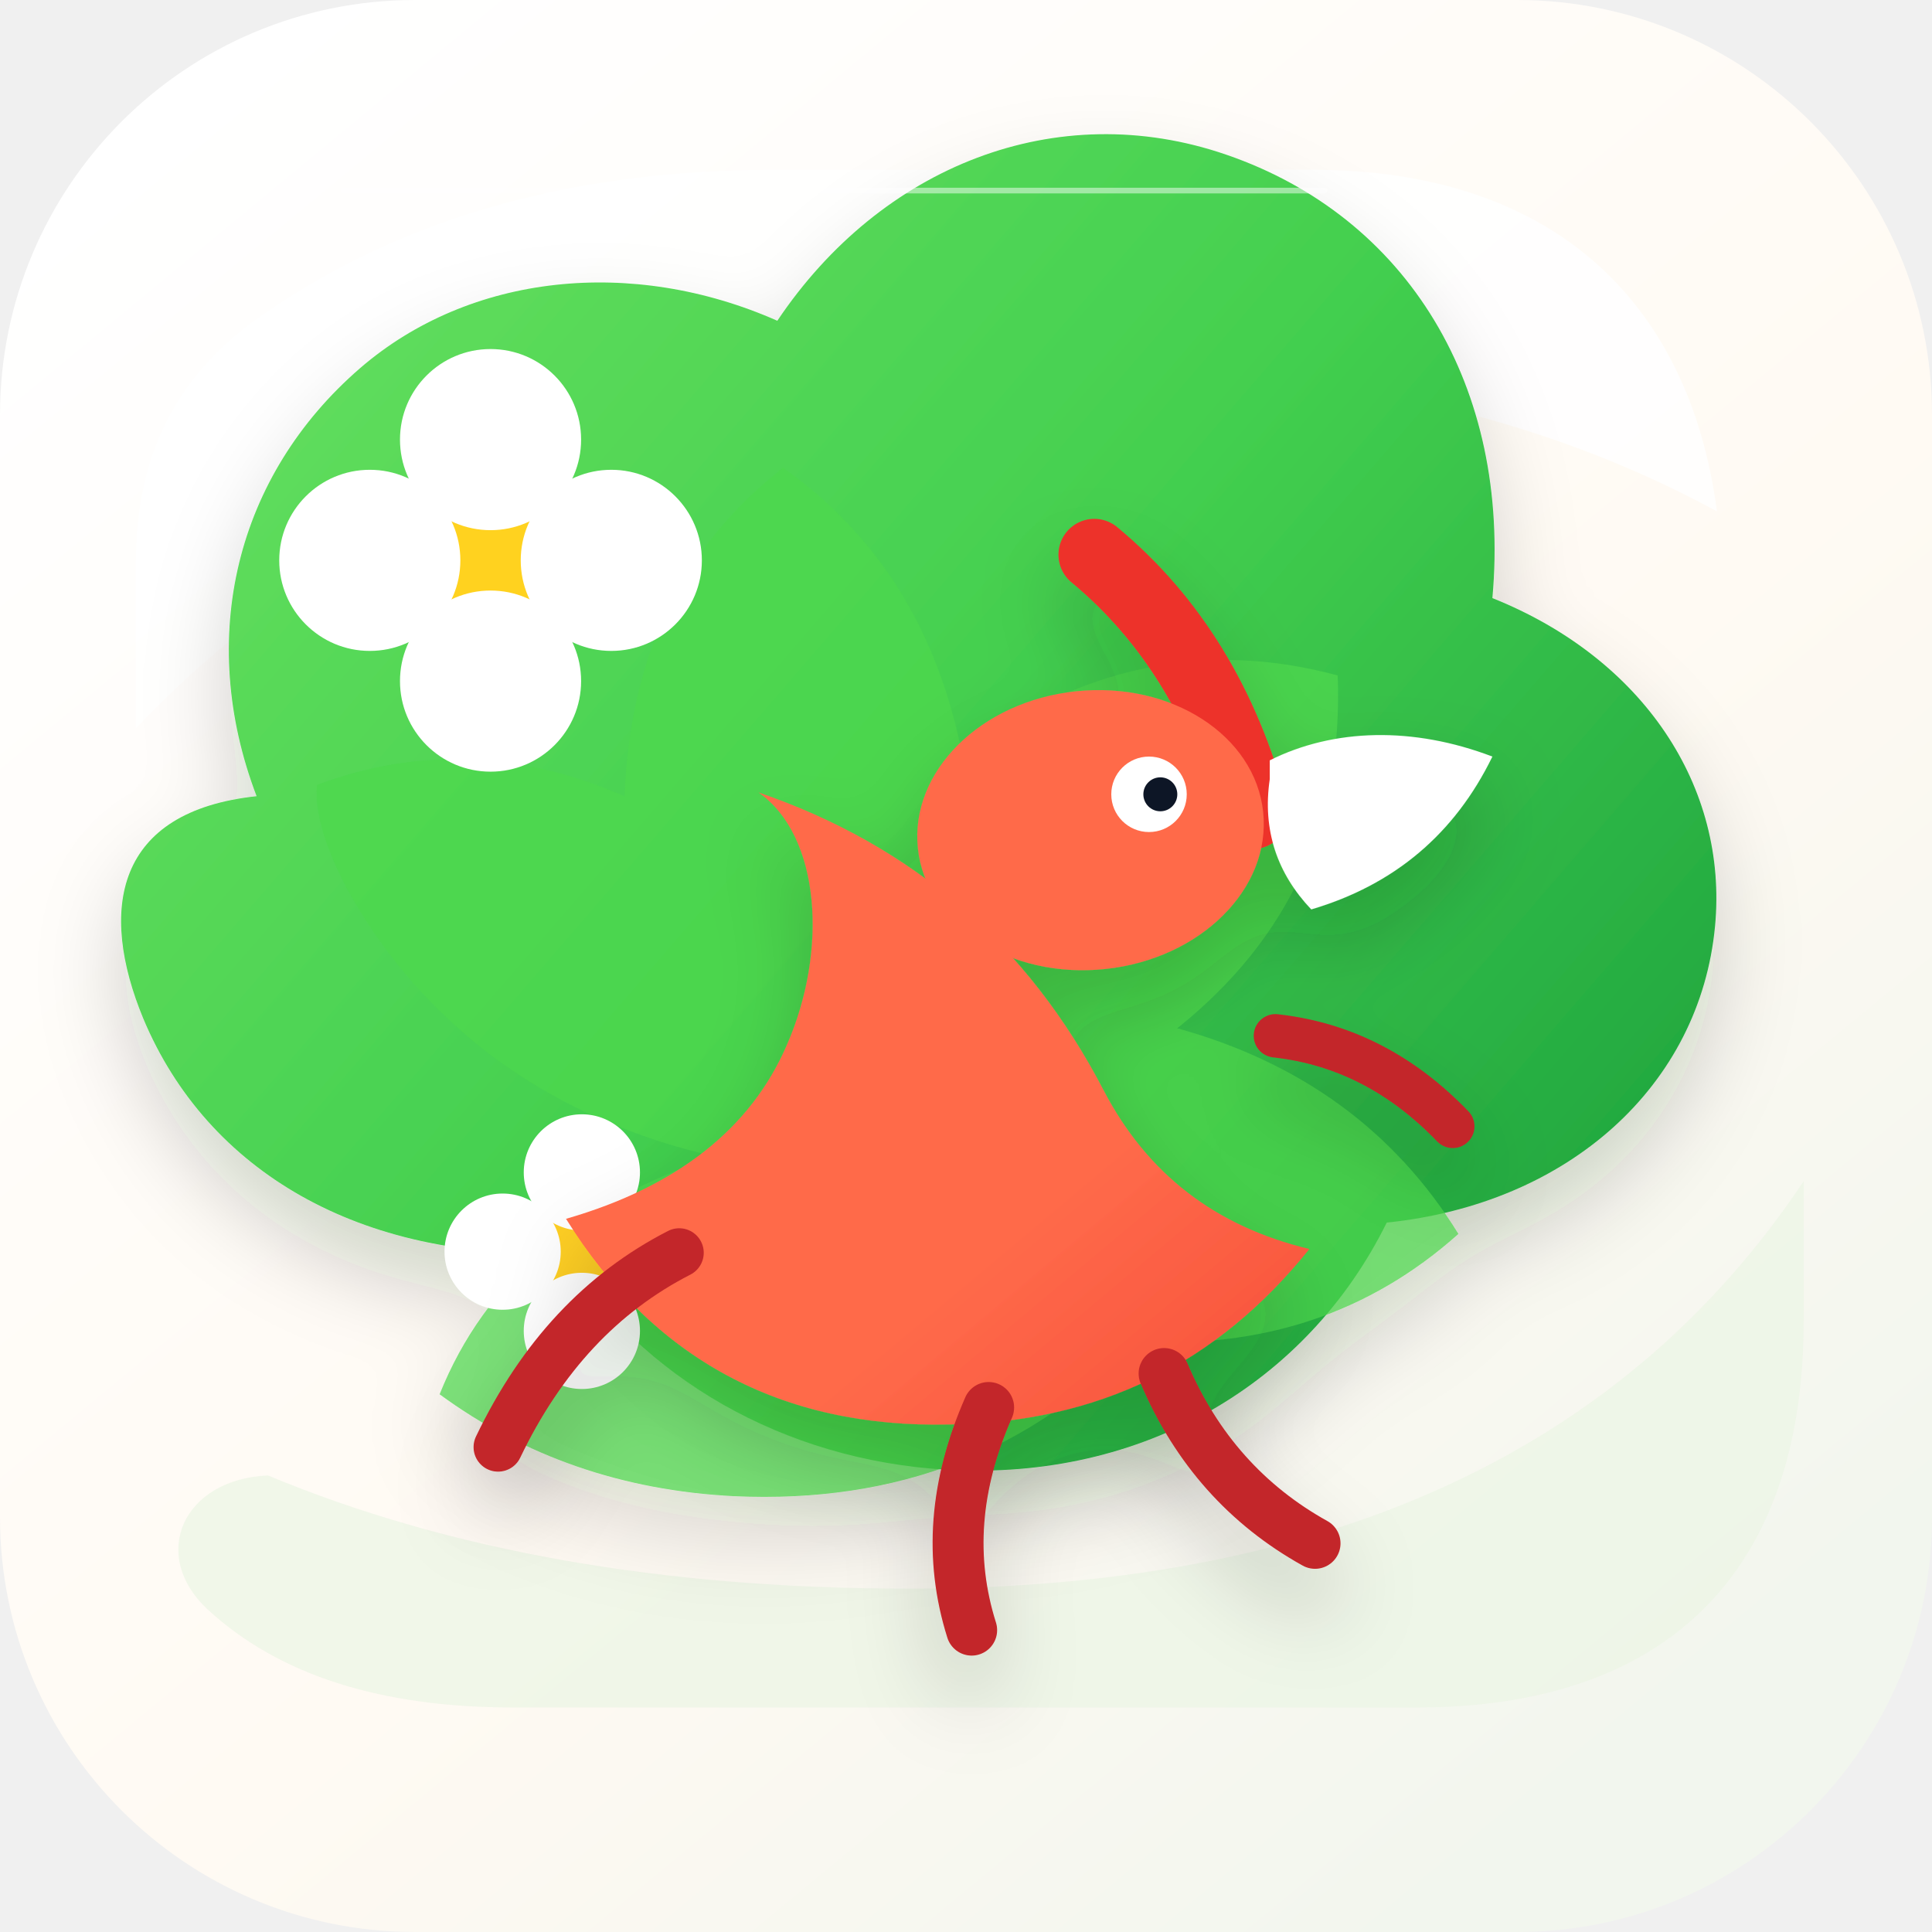
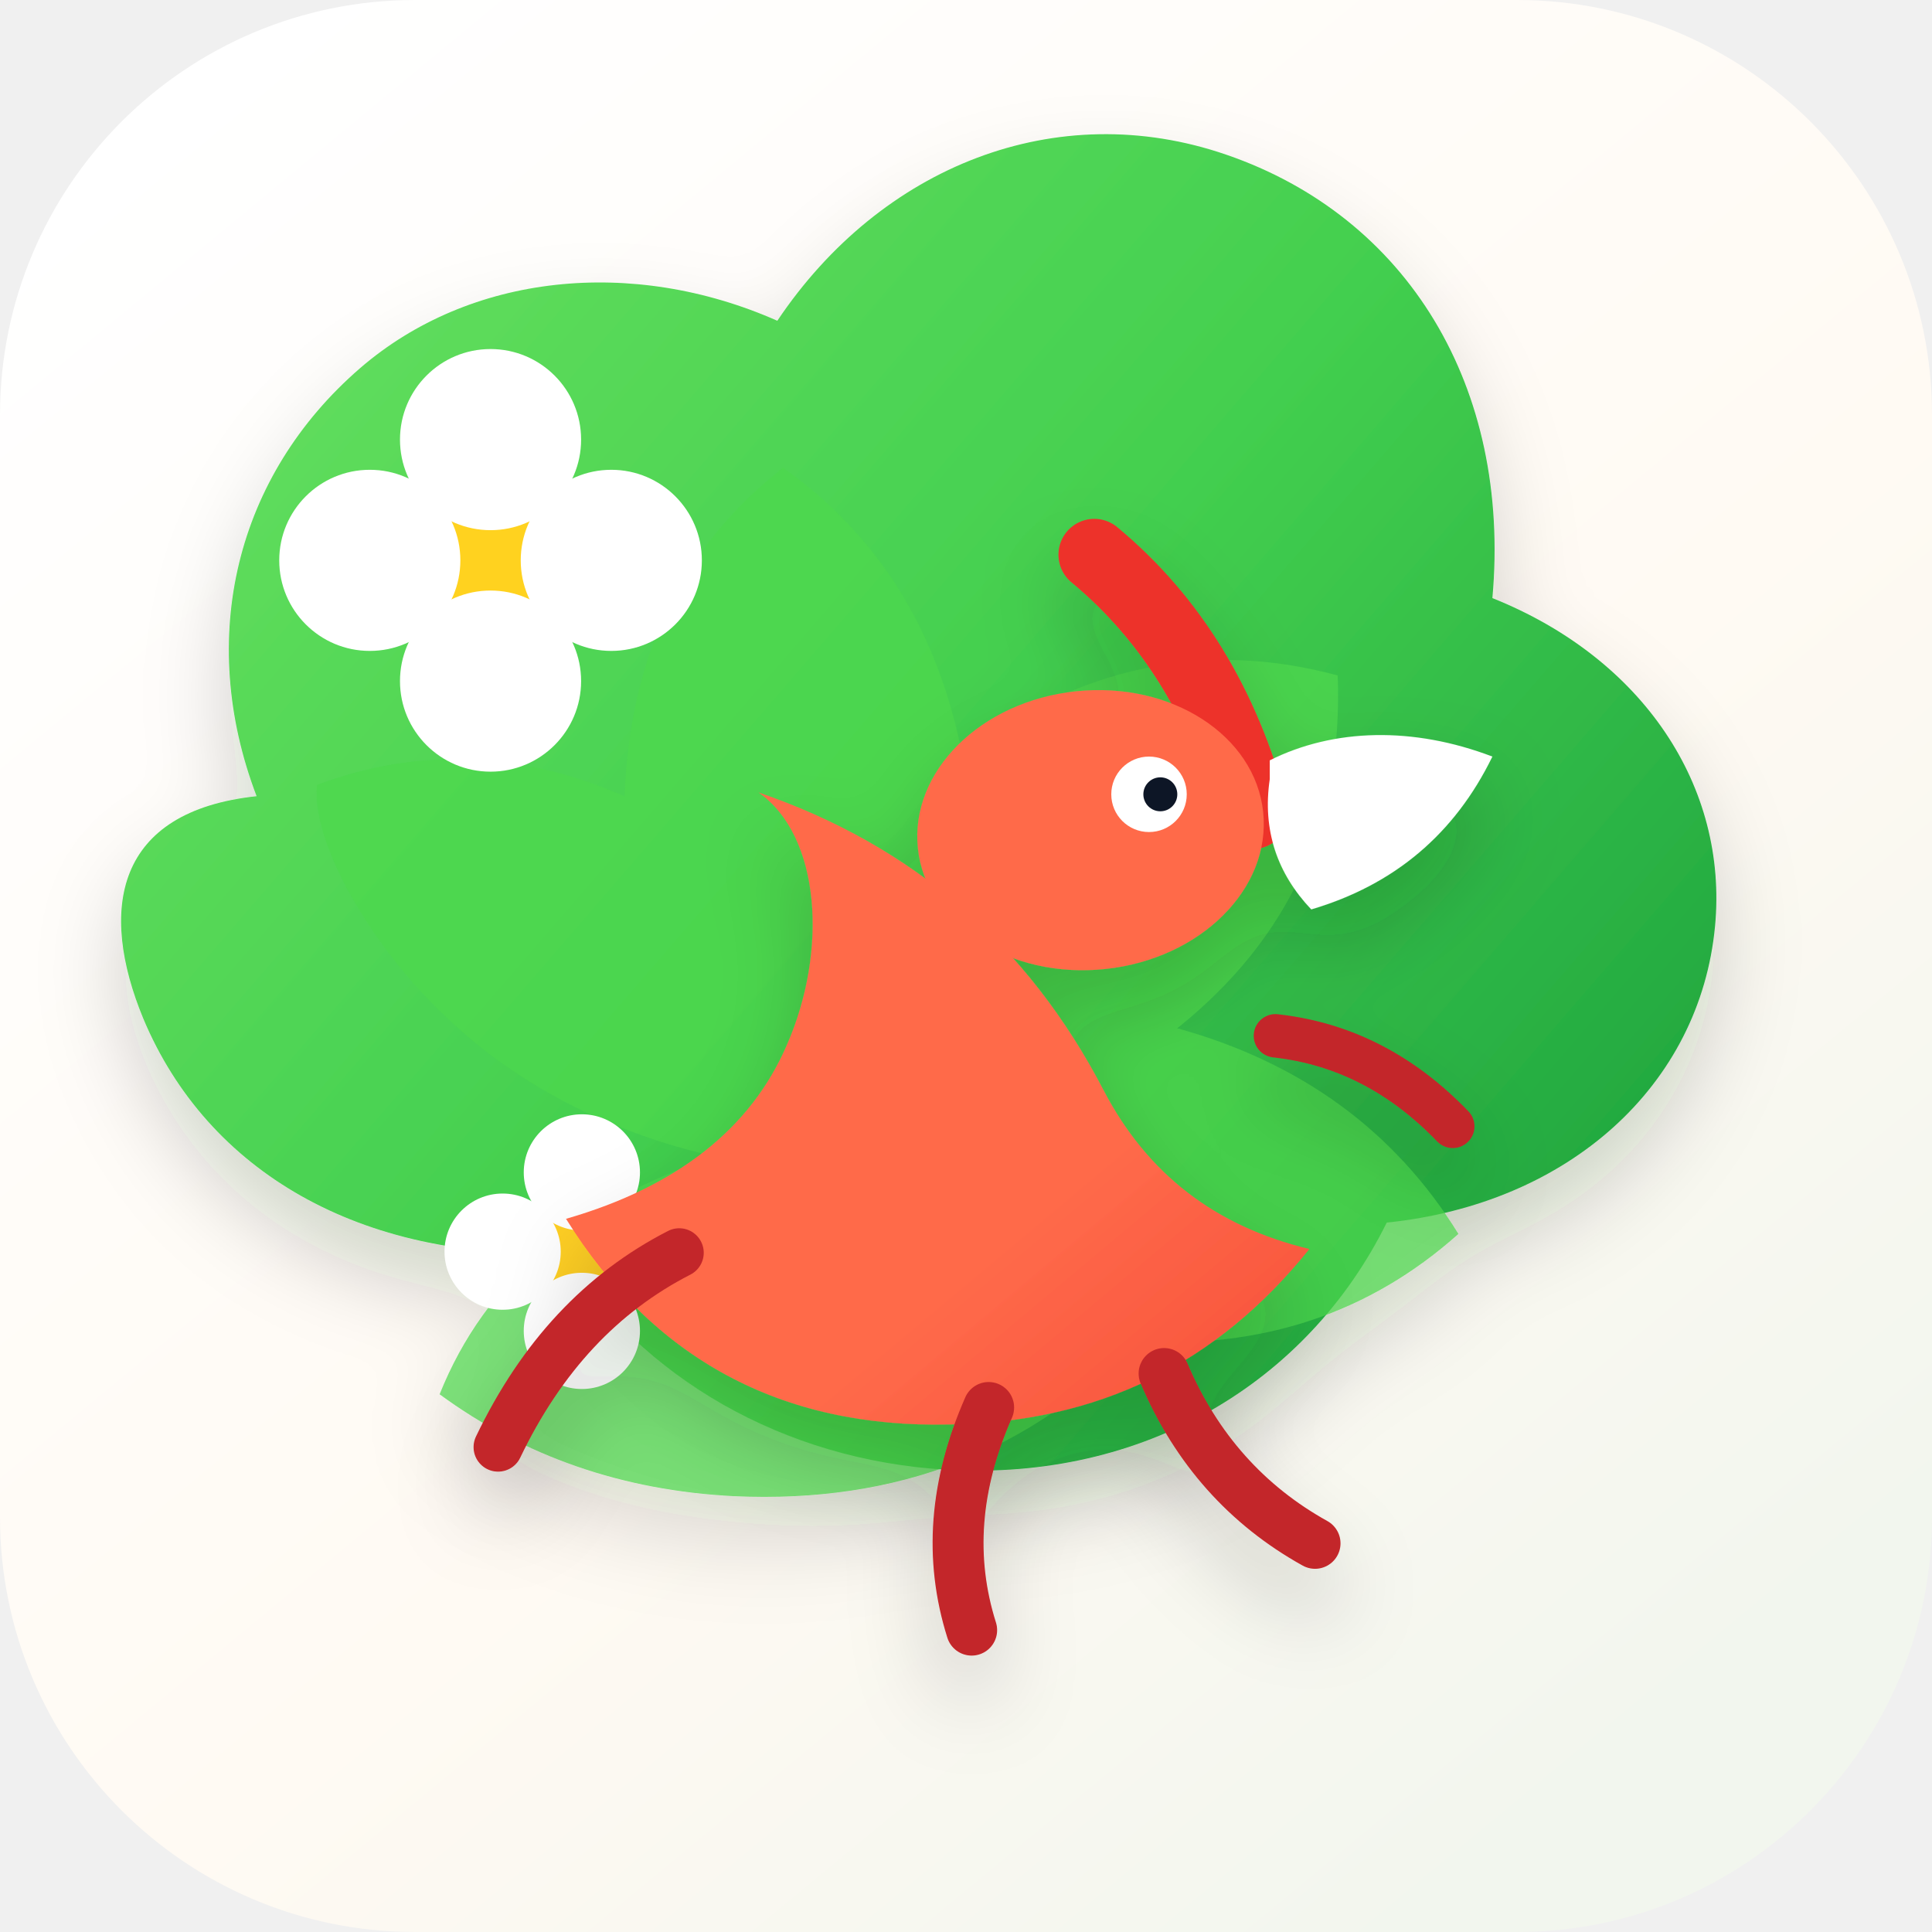
<svg xmlns="http://www.w3.org/2000/svg" viewBox="0 0 1024 1024" role="img" aria-label="fingerfruit">
  <defs>
    <linearGradient id="bg" x1="104" y1="40" x2="848" y2="940" gradientUnits="userSpaceOnUse">
      <stop offset="0" stop-color="#ffffff" />
      <stop offset=".62" stop-color="#fffaf3" />
      <stop offset="1" stop-color="#f2f6ee" />
    </linearGradient>
    <linearGradient id="leaf" x1="118" y1="150" x2="780" y2="722" gradientUnits="userSpaceOnUse">
      <stop offset="0" stop-color="#64df5e" />
      <stop offset=".52" stop-color="#43cf4f" />
      <stop offset="1" stop-color="#22a840" />
    </linearGradient>
    <linearGradient id="mascot" x1="288" y1="348" x2="672" y2="806" gradientUnits="userSpaceOnUse">
      <stop offset="0" stop-color="#ff6b4a" />
      <stop offset=".58" stop-color="#ee352d" />
      <stop offset="1" stop-color="#bf1d26" />
    </linearGradient>
    <filter id="shadow" x="-20%" y="-20%" width="140%" height="150%">
      <feDropShadow dx="0" dy="24" stdDeviation="22" flood-color="#123015" flood-opacity=".18" />
    </filter>
    <filter id="softShadow" x="-20%" y="-20%" width="140%" height="150%">
      <feDropShadow dx="0" dy="18" stdDeviation="18" flood-color="#d7bca7" flood-opacity=".24" />
    </filter>
  </defs>
  <rect width="1024" height="1024" rx="220" fill="url(#bg)" />
-   <path d="M142 782c96 40 209 60 340 60 220 0 378-72 474-216v74c0 133-72 205-205 205H272c-70 0-124-17-162-52-31-29-13-69 32-71z" fill="#ecf5e5" opacity=".72" />
-   <path d="M132 172c74-54 166-82 278-82h286c124 0 199 67 214 181-92-50-200-75-325-75-221 0-392 63-513 190v-88c0-52 18-94 60-126z" fill="#ffffff" opacity=".86" />
  <g filter="url(#shadow)">
    <path d="M136 422c-32-84-11-170 55-227 58-50 144-59 221-25 55-82 148-119 238-88 96 33 151 123 141 235 80 32 125 100 118 174-8 84-77 147-174 157-42 85-129 137-233 131-87-5-162-49-204-115-107 4-188-43-222-124-24-58-15-110 60-118z" fill="url(#leaf)" />
    <path d="M168 416c53-20 108-18 163 6 3-75 31-133 84-174 50 35 82 86 95 152 62-47 129-61 199-42 3 77-25 139-85 187 65 18 115 54 149 109-47 42-104 61-171 57-55 58-126 86-213 82-59-3-111-21-156-54 24-60 73-102 146-126-78-18-139-58-181-119-22-32-32-61-30-78z" fill="#4dd84d" opacity=".72" />
  </g>
  <g>
    <g transform="translate(148 185)">
      <circle cx="112" cy="112" r="38" fill="#ffd21f" />
      <circle cx="112" cy="48" r="48" fill="#fff" />
      <circle cx="176" cy="112" r="48" fill="#fff" />
      <circle cx="112" cy="176" r="48" fill="#fff" />
      <circle cx="48" cy="112" r="48" fill="#fff" />
    </g>
    <g transform="translate(230 585) scale(.7)">
      <circle cx="112" cy="112" r="34" fill="#ffcf24" />
      <circle cx="112" cy="52" r="44" fill="#fff" />
      <circle cx="172" cy="112" r="44" fill="#fff" />
      <circle cx="112" cy="172" r="44" fill="#fff" />
      <circle cx="52" cy="112" r="44" fill="#fff" />
    </g>
  </g>
  <g filter="url(#shadow)" transform="translate(284 270)">
    <path d="M296 24c41 34 69 80 84 137" fill="none" stroke="#ed332c" stroke-width="38" stroke-linecap="round" />
    <path d="M389 133c34-17 76-18 118-2-20 41-52 68-96 81-18-19-26-42-22-69z" fill="#ffffff" />
    <path d="M118 150c82 28 143 81 183 158 23 44 59 72 109 84-49 61-112 92-191 93-89 2-157-35-203-109 59-17 98-48 117-92 22-50 18-111-15-134z" fill="url(#mascot)" />
    <ellipse cx="294" cy="170" rx="92" ry="74" fill="url(#mascot)" transform="rotate(-6 294 170)" />
    <circle cx="325" cy="151" r="20" fill="#ffffff" />
    <circle cx="331" cy="151" r="9" fill="#111827" />
    <path d="M76 394c-41 21-73 55-96 103" fill="none" stroke="#c3262a" stroke-width="26" stroke-linecap="round" />
    <path d="M240 476c-18 41-21 80-9 118" fill="none" stroke="#c3262a" stroke-width="27" stroke-linecap="round" />
    <path d="M333 458c17 40 44 70 80 90" fill="none" stroke="#c3262a" stroke-width="27" stroke-linecap="round" />
    <path d="M392 279c36 4 67 20 94 48" fill="none" stroke="#c3262a" stroke-width="23" stroke-linecap="round" />
  </g>
-   <path d="M182 101h520" fill="none" stroke="#ffffff" stroke-width="3" stroke-linecap="round" opacity=".48" />
</svg>
